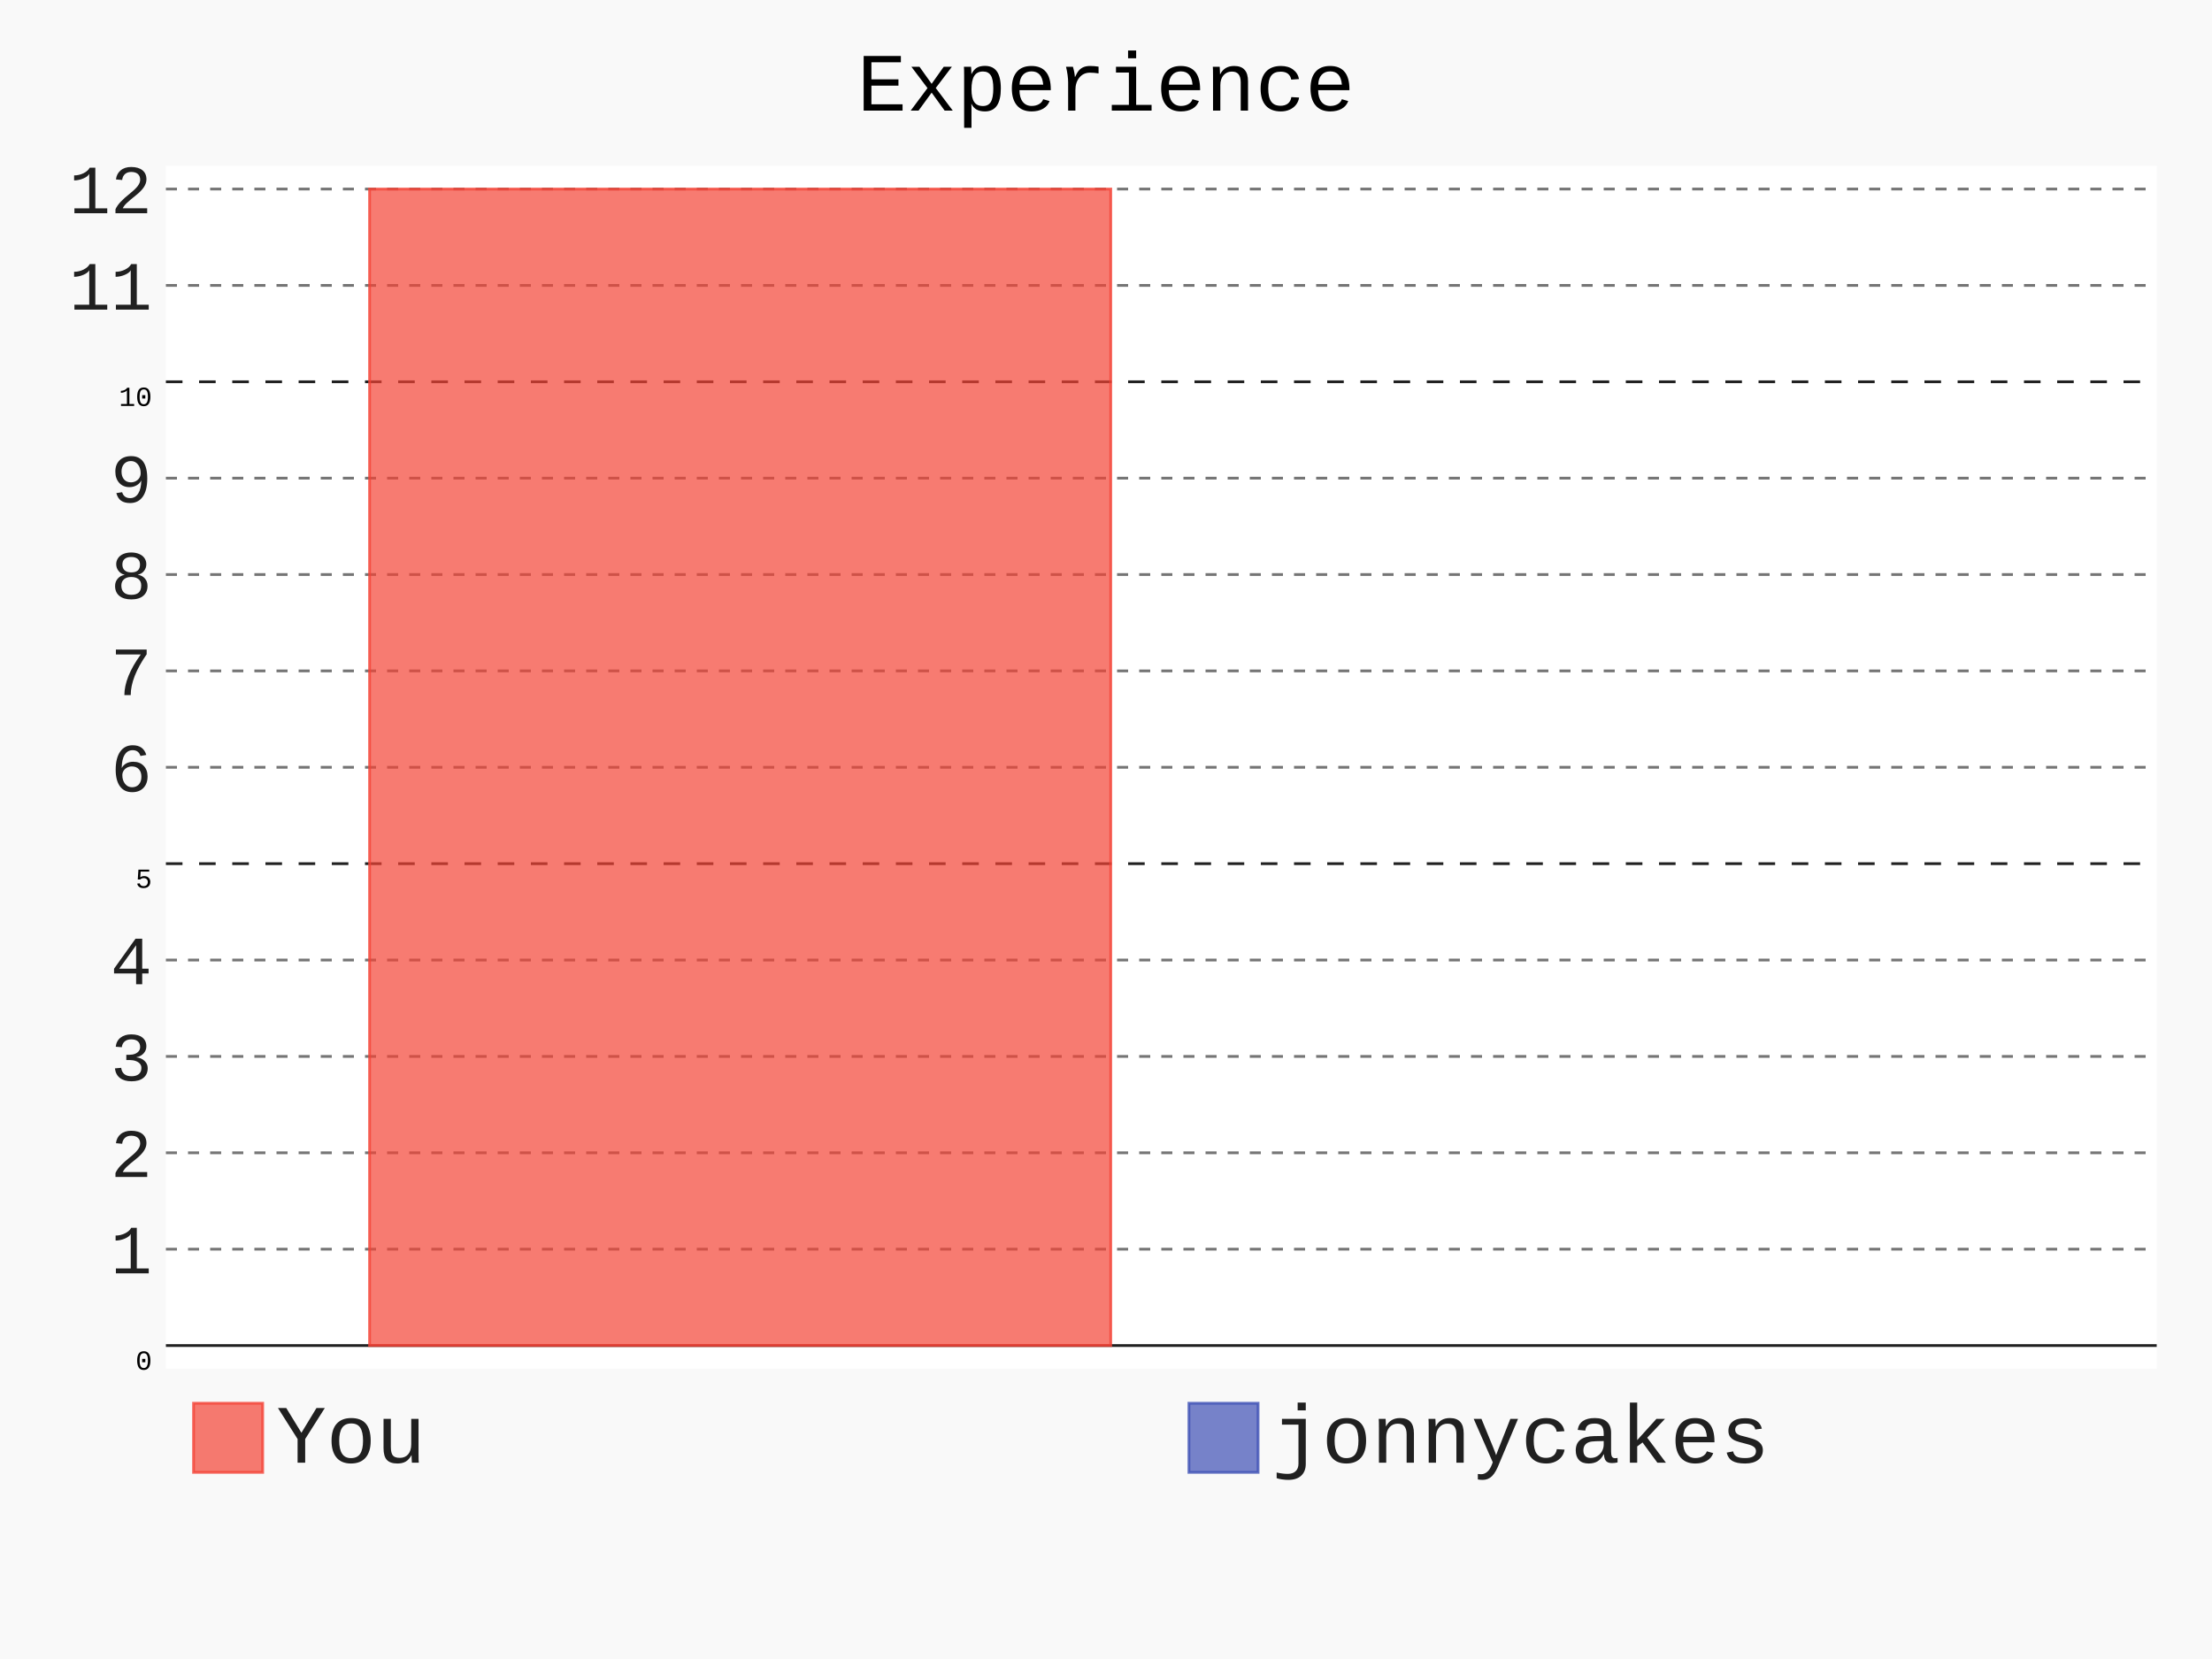
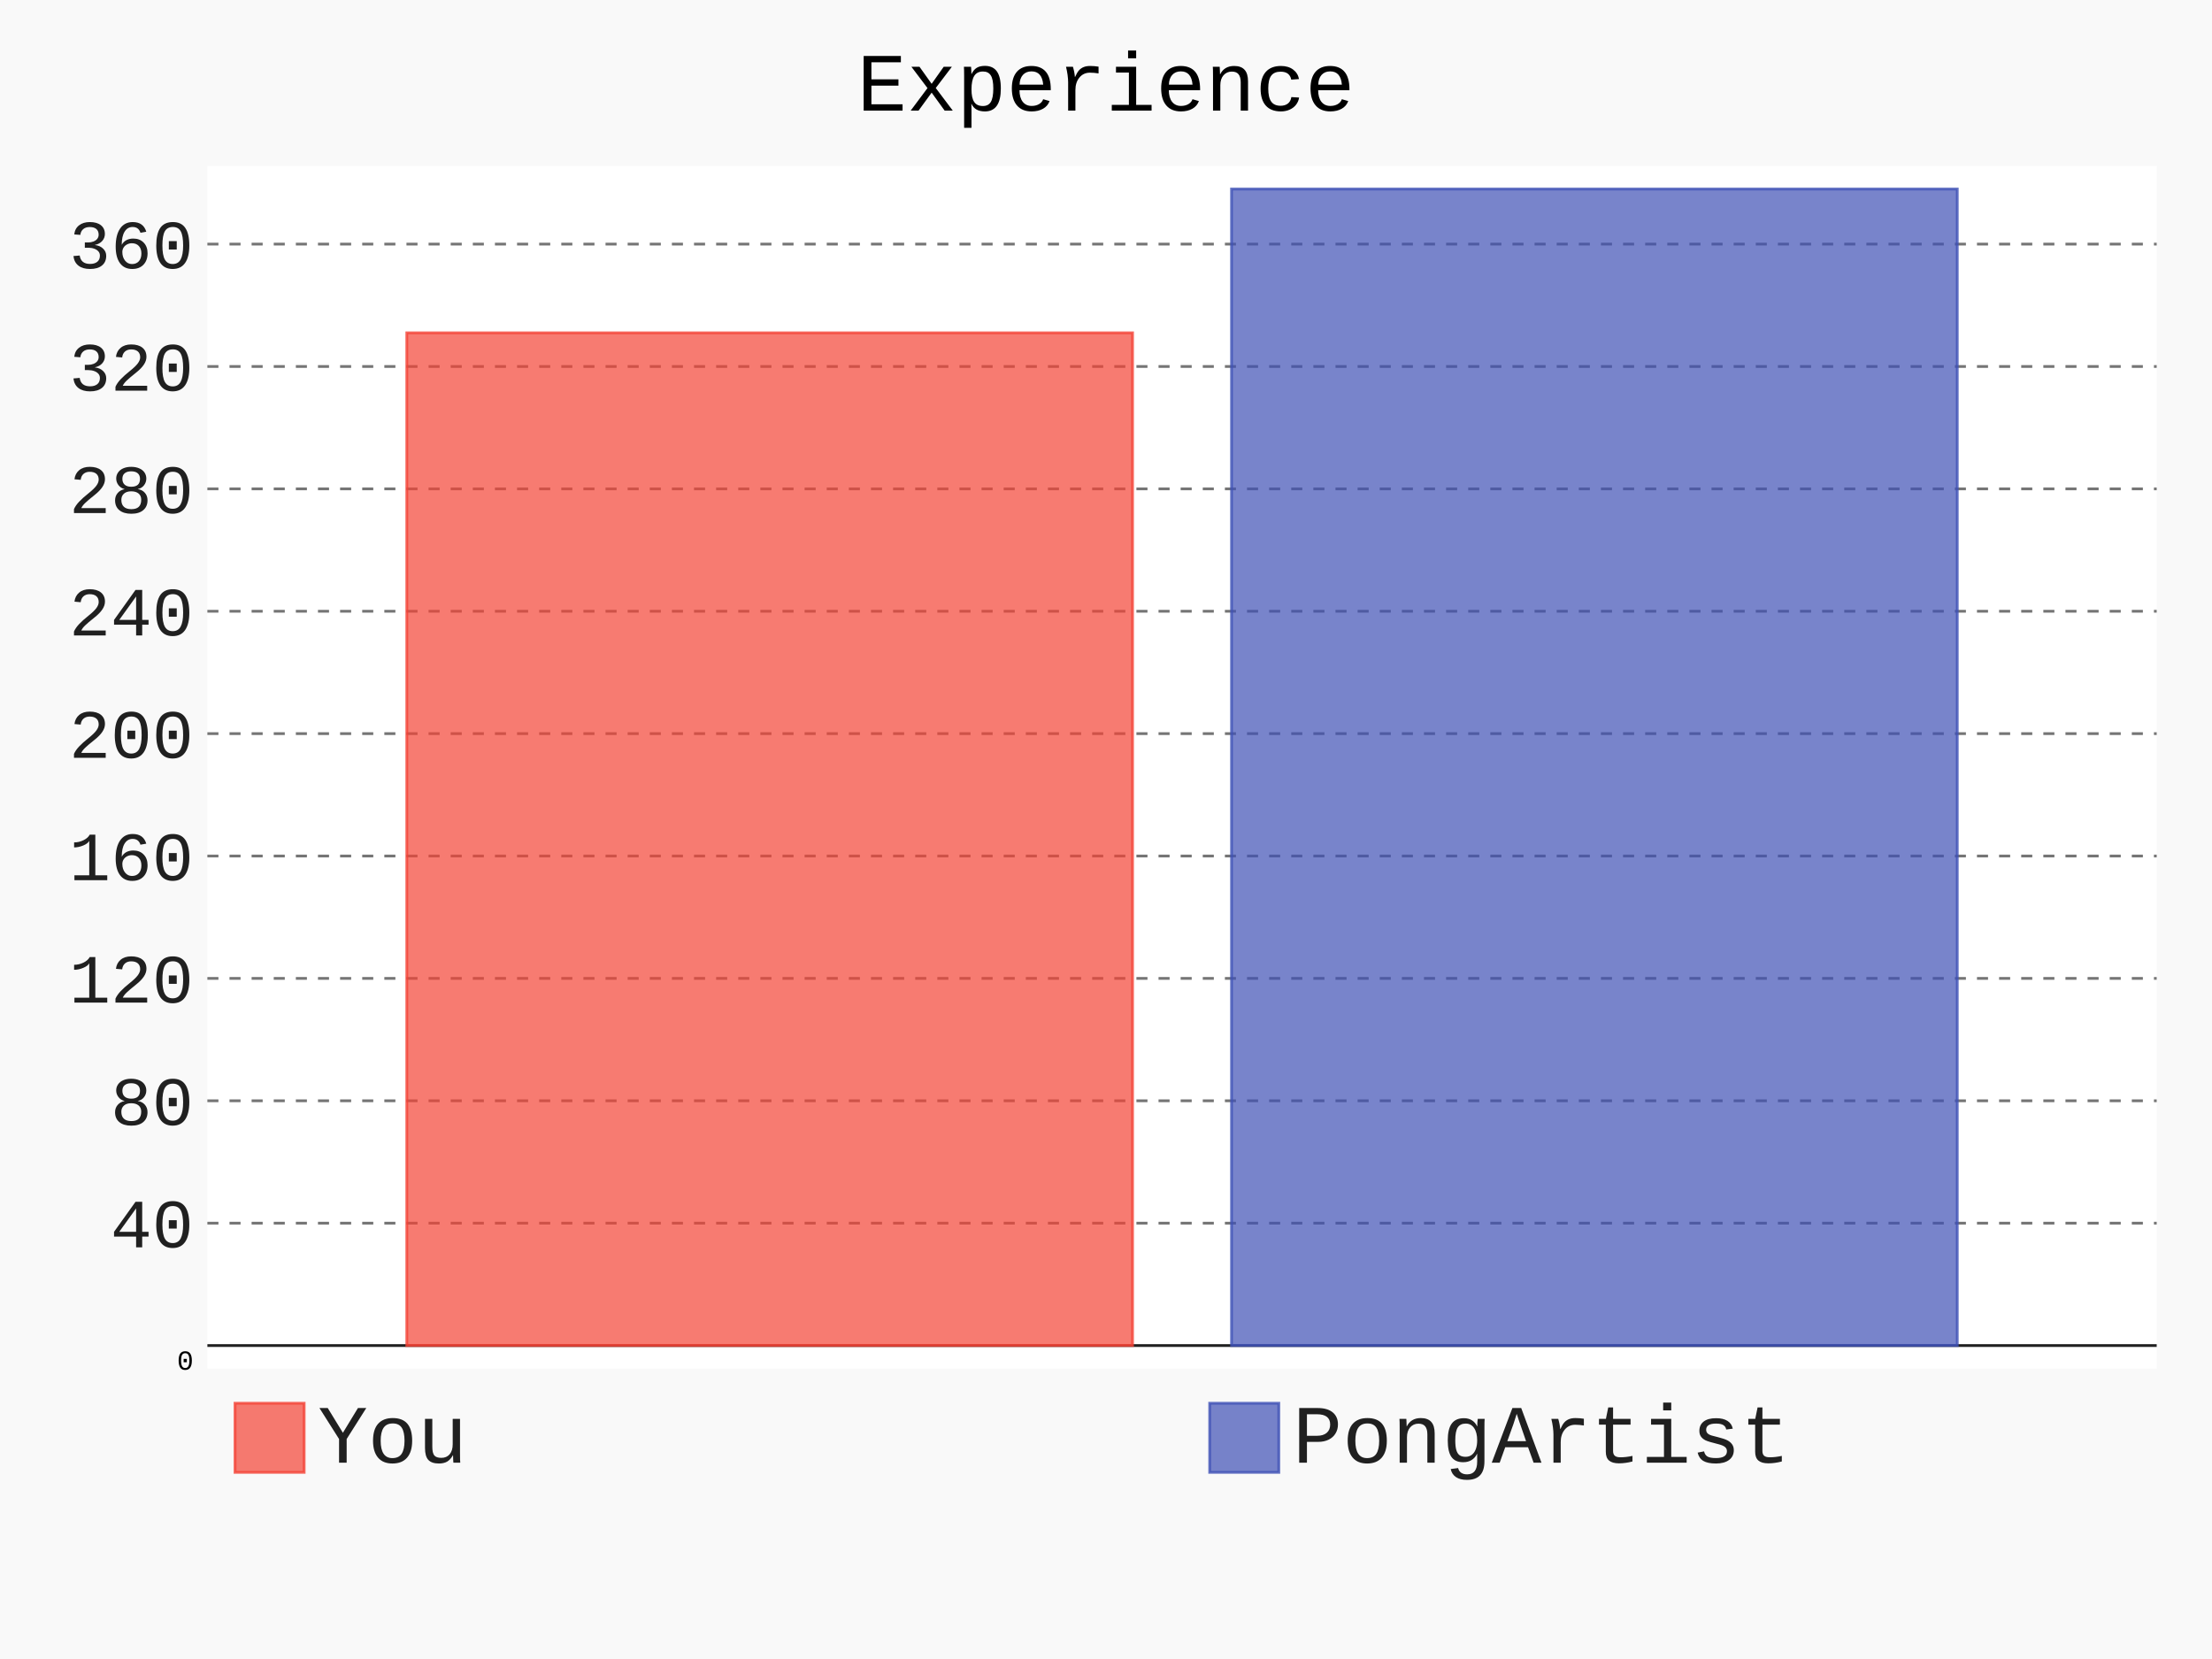
- <svg xmlns="http://www.w3.org/2000/svg" class="pygal-chart" id="chart-222eeae7-06f2-4cc2-9acd-4bd6403d9857" viewBox="0 0 800 600">
+ <svg xmlns="http://www.w3.org/2000/svg" class="pygal-chart" id="chart-99dbe19a-457d-4334-96ea-e1e0e0232608" viewBox="0 0 800 600">
  <defs>
-     <style type="text/css">#chart-222eeae7-06f2-4cc2-9acd-4bd6403d9857{-webkit-user-select:none;-webkit-font-smoothing:antialiased;font-family:Consolas,"Liberation Mono",Menlo,Courier,monospace}#chart-222eeae7-06f2-4cc2-9acd-4bd6403d9857 .title{font-family:Consolas,"Liberation Mono",Menlo,Courier,monospace;font-size:30px}#chart-222eeae7-06f2-4cc2-9acd-4bd6403d9857 .legends .legend text{font-family:Consolas,"Liberation Mono",Menlo,Courier,monospace;font-size:30px}#chart-222eeae7-06f2-4cc2-9acd-4bd6403d9857 .axis text{font-family:Consolas,"Liberation Mono",Menlo,Courier,monospace;font-size:25px}#chart-222eeae7-06f2-4cc2-9acd-4bd6403d9857 .axis text.major{font-family:Consolas,"Liberation Mono",Menlo,Courier,monospace;font-size:10px}#chart-222eeae7-06f2-4cc2-9acd-4bd6403d9857 .text-overlay text.value{font-family:Consolas,"Liberation Mono",Menlo,Courier,monospace;font-size:16px}#chart-222eeae7-06f2-4cc2-9acd-4bd6403d9857 .text-overlay text.label{font-family:Consolas,"Liberation Mono",Menlo,Courier,monospace;font-size:10px}#chart-222eeae7-06f2-4cc2-9acd-4bd6403d9857 .tooltip{font-family:Consolas,"Liberation Mono",Menlo,Courier,monospace;font-size:30px}#chart-222eeae7-06f2-4cc2-9acd-4bd6403d9857 text.no_data{font-family:Consolas,"Liberation Mono",Menlo,Courier,monospace;font-size:64px}
- #chart-222eeae7-06f2-4cc2-9acd-4bd6403d9857{background-color:rgba(249,249,249,1)}#chart-222eeae7-06f2-4cc2-9acd-4bd6403d9857 path,#chart-222eeae7-06f2-4cc2-9acd-4bd6403d9857 line,#chart-222eeae7-06f2-4cc2-9acd-4bd6403d9857 rect,#chart-222eeae7-06f2-4cc2-9acd-4bd6403d9857 circle{-webkit-transition:150ms;-moz-transition:150ms;transition:150ms}#chart-222eeae7-06f2-4cc2-9acd-4bd6403d9857 .graph &gt; .background{fill:rgba(249,249,249,1)}#chart-222eeae7-06f2-4cc2-9acd-4bd6403d9857 .plot &gt; .background{fill:rgba(255,255,255,1)}#chart-222eeae7-06f2-4cc2-9acd-4bd6403d9857 .graph{fill:rgba(0,0,0,.87)}#chart-222eeae7-06f2-4cc2-9acd-4bd6403d9857 text.no_data{fill:rgba(0,0,0,1)}#chart-222eeae7-06f2-4cc2-9acd-4bd6403d9857 .title{fill:rgba(0,0,0,1)}#chart-222eeae7-06f2-4cc2-9acd-4bd6403d9857 .legends .legend text{fill:rgba(0,0,0,.87)}#chart-222eeae7-06f2-4cc2-9acd-4bd6403d9857 .legends .legend:hover text{fill:rgba(0,0,0,1)}#chart-222eeae7-06f2-4cc2-9acd-4bd6403d9857 .axis .line{stroke:rgba(0,0,0,1)}#chart-222eeae7-06f2-4cc2-9acd-4bd6403d9857 .axis .guide.line{stroke:rgba(0,0,0,.54)}#chart-222eeae7-06f2-4cc2-9acd-4bd6403d9857 .axis .major.line{stroke:rgba(0,0,0,.87)}#chart-222eeae7-06f2-4cc2-9acd-4bd6403d9857 .axis text.major{fill:rgba(0,0,0,1)}#chart-222eeae7-06f2-4cc2-9acd-4bd6403d9857 .axis.y .guides:hover .guide.line,#chart-222eeae7-06f2-4cc2-9acd-4bd6403d9857 .line-graph .axis.x .guides:hover .guide.line,#chart-222eeae7-06f2-4cc2-9acd-4bd6403d9857 .stackedline-graph .axis.x .guides:hover .guide.line,#chart-222eeae7-06f2-4cc2-9acd-4bd6403d9857 .xy-graph .axis.x .guides:hover .guide.line{stroke:rgba(0,0,0,1)}#chart-222eeae7-06f2-4cc2-9acd-4bd6403d9857 .axis .guides:hover text{fill:rgba(0,0,0,1)}#chart-222eeae7-06f2-4cc2-9acd-4bd6403d9857 .reactive{fill-opacity:.7;stroke-opacity:.8}#chart-222eeae7-06f2-4cc2-9acd-4bd6403d9857 .ci{stroke:rgba(0,0,0,.87)}#chart-222eeae7-06f2-4cc2-9acd-4bd6403d9857 .reactive.active,#chart-222eeae7-06f2-4cc2-9acd-4bd6403d9857 .active .reactive{fill-opacity:.8;stroke-opacity:.9;stroke-width:4}#chart-222eeae7-06f2-4cc2-9acd-4bd6403d9857 .ci .reactive.active{stroke-width:1.5}#chart-222eeae7-06f2-4cc2-9acd-4bd6403d9857 .series text{fill:rgba(0,0,0,1)}#chart-222eeae7-06f2-4cc2-9acd-4bd6403d9857 .tooltip rect{fill:rgba(255,255,255,1);stroke:rgba(0,0,0,1);-webkit-transition:opacity 150ms;-moz-transition:opacity 150ms;transition:opacity 150ms}#chart-222eeae7-06f2-4cc2-9acd-4bd6403d9857 .tooltip .label{fill:rgba(0,0,0,.87)}#chart-222eeae7-06f2-4cc2-9acd-4bd6403d9857 .tooltip .label{fill:rgba(0,0,0,.87)}#chart-222eeae7-06f2-4cc2-9acd-4bd6403d9857 .tooltip .legend{font-size:.8em;fill:rgba(0,0,0,.54)}#chart-222eeae7-06f2-4cc2-9acd-4bd6403d9857 .tooltip .x_label{font-size:.6em;fill:rgba(0,0,0,1)}#chart-222eeae7-06f2-4cc2-9acd-4bd6403d9857 .tooltip .xlink{font-size:.5em;text-decoration:underline}#chart-222eeae7-06f2-4cc2-9acd-4bd6403d9857 .tooltip .value{font-size:1.5em}#chart-222eeae7-06f2-4cc2-9acd-4bd6403d9857 .bound{font-size:.5em}#chart-222eeae7-06f2-4cc2-9acd-4bd6403d9857 .max-value{font-size:.75em;fill:rgba(0,0,0,.54)}#chart-222eeae7-06f2-4cc2-9acd-4bd6403d9857 .map-element{fill:rgba(255,255,255,1);stroke:rgba(0,0,0,.54) !important}#chart-222eeae7-06f2-4cc2-9acd-4bd6403d9857 .map-element .reactive{fill-opacity:inherit;stroke-opacity:inherit}#chart-222eeae7-06f2-4cc2-9acd-4bd6403d9857 .color-0,#chart-222eeae7-06f2-4cc2-9acd-4bd6403d9857 .color-0 a:visited{stroke:#F44336;fill:#F44336}#chart-222eeae7-06f2-4cc2-9acd-4bd6403d9857 .color-1,#chart-222eeae7-06f2-4cc2-9acd-4bd6403d9857 .color-1 a:visited{stroke:#3F51B5;fill:#3F51B5}#chart-222eeae7-06f2-4cc2-9acd-4bd6403d9857 .text-overlay .color-0 text{fill:black}#chart-222eeae7-06f2-4cc2-9acd-4bd6403d9857 .text-overlay .color-1 text{fill:black}
- #chart-222eeae7-06f2-4cc2-9acd-4bd6403d9857 text.no_data{text-anchor:middle}#chart-222eeae7-06f2-4cc2-9acd-4bd6403d9857 .guide.line{fill:none}#chart-222eeae7-06f2-4cc2-9acd-4bd6403d9857 .centered{text-anchor:middle}#chart-222eeae7-06f2-4cc2-9acd-4bd6403d9857 .title{text-anchor:middle}#chart-222eeae7-06f2-4cc2-9acd-4bd6403d9857 .legends .legend text{fill-opacity:1}#chart-222eeae7-06f2-4cc2-9acd-4bd6403d9857 .axis.x text{text-anchor:middle}#chart-222eeae7-06f2-4cc2-9acd-4bd6403d9857 .axis.x:not(.web) text[transform]{text-anchor:start}#chart-222eeae7-06f2-4cc2-9acd-4bd6403d9857 .axis.x:not(.web) text[transform].backwards{text-anchor:end}#chart-222eeae7-06f2-4cc2-9acd-4bd6403d9857 .axis.y text{text-anchor:end}#chart-222eeae7-06f2-4cc2-9acd-4bd6403d9857 .axis.y text[transform].backwards{text-anchor:start}#chart-222eeae7-06f2-4cc2-9acd-4bd6403d9857 .axis.y2 text{text-anchor:start}#chart-222eeae7-06f2-4cc2-9acd-4bd6403d9857 .axis.y2 text[transform].backwards{text-anchor:end}#chart-222eeae7-06f2-4cc2-9acd-4bd6403d9857 .axis .guide.line{stroke-dasharray:4,4}#chart-222eeae7-06f2-4cc2-9acd-4bd6403d9857 .axis .major.guide.line{stroke-dasharray:6,6}#chart-222eeae7-06f2-4cc2-9acd-4bd6403d9857 .horizontal .axis.y .guide.line,#chart-222eeae7-06f2-4cc2-9acd-4bd6403d9857 .horizontal .axis.y2 .guide.line,#chart-222eeae7-06f2-4cc2-9acd-4bd6403d9857 .vertical .axis.x .guide.line{opacity:0}#chart-222eeae7-06f2-4cc2-9acd-4bd6403d9857 .horizontal .axis.always_show .guide.line,#chart-222eeae7-06f2-4cc2-9acd-4bd6403d9857 .vertical .axis.always_show .guide.line{opacity:1 !important}#chart-222eeae7-06f2-4cc2-9acd-4bd6403d9857 .axis.y .guides:hover .guide.line,#chart-222eeae7-06f2-4cc2-9acd-4bd6403d9857 .axis.y2 .guides:hover .guide.line,#chart-222eeae7-06f2-4cc2-9acd-4bd6403d9857 .axis.x .guides:hover .guide.line{opacity:1}#chart-222eeae7-06f2-4cc2-9acd-4bd6403d9857 .axis .guides:hover text{opacity:1}#chart-222eeae7-06f2-4cc2-9acd-4bd6403d9857 .nofill{fill:none}#chart-222eeae7-06f2-4cc2-9acd-4bd6403d9857 .subtle-fill{fill-opacity:.2}#chart-222eeae7-06f2-4cc2-9acd-4bd6403d9857 .dot{stroke-width:1px;fill-opacity:1}#chart-222eeae7-06f2-4cc2-9acd-4bd6403d9857 .dot.active{stroke-width:5px}#chart-222eeae7-06f2-4cc2-9acd-4bd6403d9857 .dot.negative{fill:transparent}#chart-222eeae7-06f2-4cc2-9acd-4bd6403d9857 text,#chart-222eeae7-06f2-4cc2-9acd-4bd6403d9857 tspan{stroke:none !important}#chart-222eeae7-06f2-4cc2-9acd-4bd6403d9857 .series text.active{opacity:1}#chart-222eeae7-06f2-4cc2-9acd-4bd6403d9857 .tooltip rect{fill-opacity:.95;stroke-width:.5}#chart-222eeae7-06f2-4cc2-9acd-4bd6403d9857 .tooltip text{fill-opacity:1}#chart-222eeae7-06f2-4cc2-9acd-4bd6403d9857 .showable{visibility:hidden}#chart-222eeae7-06f2-4cc2-9acd-4bd6403d9857 .showable.shown{visibility:visible}#chart-222eeae7-06f2-4cc2-9acd-4bd6403d9857 .gauge-background{fill:rgba(229,229,229,1);stroke:none}#chart-222eeae7-06f2-4cc2-9acd-4bd6403d9857 .bg-lines{stroke:rgba(249,249,249,1);stroke-width:2px}</style>
+     <style type="text/css">#chart-99dbe19a-457d-4334-96ea-e1e0e0232608{-webkit-user-select:none;-webkit-font-smoothing:antialiased;font-family:Consolas,"Liberation Mono",Menlo,Courier,monospace}#chart-99dbe19a-457d-4334-96ea-e1e0e0232608 .title{font-family:Consolas,"Liberation Mono",Menlo,Courier,monospace;font-size:30px}#chart-99dbe19a-457d-4334-96ea-e1e0e0232608 .legends .legend text{font-family:Consolas,"Liberation Mono",Menlo,Courier,monospace;font-size:30px}#chart-99dbe19a-457d-4334-96ea-e1e0e0232608 .axis text{font-family:Consolas,"Liberation Mono",Menlo,Courier,monospace;font-size:25px}#chart-99dbe19a-457d-4334-96ea-e1e0e0232608 .axis text.major{font-family:Consolas,"Liberation Mono",Menlo,Courier,monospace;font-size:10px}#chart-99dbe19a-457d-4334-96ea-e1e0e0232608 .text-overlay text.value{font-family:Consolas,"Liberation Mono",Menlo,Courier,monospace;font-size:16px}#chart-99dbe19a-457d-4334-96ea-e1e0e0232608 .text-overlay text.label{font-family:Consolas,"Liberation Mono",Menlo,Courier,monospace;font-size:10px}#chart-99dbe19a-457d-4334-96ea-e1e0e0232608 .tooltip{font-family:Consolas,"Liberation Mono",Menlo,Courier,monospace;font-size:30px}#chart-99dbe19a-457d-4334-96ea-e1e0e0232608 text.no_data{font-family:Consolas,"Liberation Mono",Menlo,Courier,monospace;font-size:64px}
+ #chart-99dbe19a-457d-4334-96ea-e1e0e0232608{background-color:rgba(249,249,249,1)}#chart-99dbe19a-457d-4334-96ea-e1e0e0232608 path,#chart-99dbe19a-457d-4334-96ea-e1e0e0232608 line,#chart-99dbe19a-457d-4334-96ea-e1e0e0232608 rect,#chart-99dbe19a-457d-4334-96ea-e1e0e0232608 circle{-webkit-transition:150ms;-moz-transition:150ms;transition:150ms}#chart-99dbe19a-457d-4334-96ea-e1e0e0232608 .graph &gt; .background{fill:rgba(249,249,249,1)}#chart-99dbe19a-457d-4334-96ea-e1e0e0232608 .plot &gt; .background{fill:rgba(255,255,255,1)}#chart-99dbe19a-457d-4334-96ea-e1e0e0232608 .graph{fill:rgba(0,0,0,.87)}#chart-99dbe19a-457d-4334-96ea-e1e0e0232608 text.no_data{fill:rgba(0,0,0,1)}#chart-99dbe19a-457d-4334-96ea-e1e0e0232608 .title{fill:rgba(0,0,0,1)}#chart-99dbe19a-457d-4334-96ea-e1e0e0232608 .legends .legend text{fill:rgba(0,0,0,.87)}#chart-99dbe19a-457d-4334-96ea-e1e0e0232608 .legends .legend:hover text{fill:rgba(0,0,0,1)}#chart-99dbe19a-457d-4334-96ea-e1e0e0232608 .axis .line{stroke:rgba(0,0,0,1)}#chart-99dbe19a-457d-4334-96ea-e1e0e0232608 .axis .guide.line{stroke:rgba(0,0,0,.54)}#chart-99dbe19a-457d-4334-96ea-e1e0e0232608 .axis .major.line{stroke:rgba(0,0,0,.87)}#chart-99dbe19a-457d-4334-96ea-e1e0e0232608 .axis text.major{fill:rgba(0,0,0,1)}#chart-99dbe19a-457d-4334-96ea-e1e0e0232608 .axis.y .guides:hover .guide.line,#chart-99dbe19a-457d-4334-96ea-e1e0e0232608 .line-graph .axis.x .guides:hover .guide.line,#chart-99dbe19a-457d-4334-96ea-e1e0e0232608 .stackedline-graph .axis.x .guides:hover .guide.line,#chart-99dbe19a-457d-4334-96ea-e1e0e0232608 .xy-graph .axis.x .guides:hover .guide.line{stroke:rgba(0,0,0,1)}#chart-99dbe19a-457d-4334-96ea-e1e0e0232608 .axis .guides:hover text{fill:rgba(0,0,0,1)}#chart-99dbe19a-457d-4334-96ea-e1e0e0232608 .reactive{fill-opacity:.7;stroke-opacity:.8}#chart-99dbe19a-457d-4334-96ea-e1e0e0232608 .ci{stroke:rgba(0,0,0,.87)}#chart-99dbe19a-457d-4334-96ea-e1e0e0232608 .reactive.active,#chart-99dbe19a-457d-4334-96ea-e1e0e0232608 .active .reactive{fill-opacity:.8;stroke-opacity:.9;stroke-width:4}#chart-99dbe19a-457d-4334-96ea-e1e0e0232608 .ci .reactive.active{stroke-width:1.5}#chart-99dbe19a-457d-4334-96ea-e1e0e0232608 .series text{fill:rgba(0,0,0,1)}#chart-99dbe19a-457d-4334-96ea-e1e0e0232608 .tooltip rect{fill:rgba(255,255,255,1);stroke:rgba(0,0,0,1);-webkit-transition:opacity 150ms;-moz-transition:opacity 150ms;transition:opacity 150ms}#chart-99dbe19a-457d-4334-96ea-e1e0e0232608 .tooltip .label{fill:rgba(0,0,0,.87)}#chart-99dbe19a-457d-4334-96ea-e1e0e0232608 .tooltip .label{fill:rgba(0,0,0,.87)}#chart-99dbe19a-457d-4334-96ea-e1e0e0232608 .tooltip .legend{font-size:.8em;fill:rgba(0,0,0,.54)}#chart-99dbe19a-457d-4334-96ea-e1e0e0232608 .tooltip .x_label{font-size:.6em;fill:rgba(0,0,0,1)}#chart-99dbe19a-457d-4334-96ea-e1e0e0232608 .tooltip .xlink{font-size:.5em;text-decoration:underline}#chart-99dbe19a-457d-4334-96ea-e1e0e0232608 .tooltip .value{font-size:1.5em}#chart-99dbe19a-457d-4334-96ea-e1e0e0232608 .bound{font-size:.5em}#chart-99dbe19a-457d-4334-96ea-e1e0e0232608 .max-value{font-size:.75em;fill:rgba(0,0,0,.54)}#chart-99dbe19a-457d-4334-96ea-e1e0e0232608 .map-element{fill:rgba(255,255,255,1);stroke:rgba(0,0,0,.54) !important}#chart-99dbe19a-457d-4334-96ea-e1e0e0232608 .map-element .reactive{fill-opacity:inherit;stroke-opacity:inherit}#chart-99dbe19a-457d-4334-96ea-e1e0e0232608 .color-0,#chart-99dbe19a-457d-4334-96ea-e1e0e0232608 .color-0 a:visited{stroke:#F44336;fill:#F44336}#chart-99dbe19a-457d-4334-96ea-e1e0e0232608 .color-1,#chart-99dbe19a-457d-4334-96ea-e1e0e0232608 .color-1 a:visited{stroke:#3F51B5;fill:#3F51B5}#chart-99dbe19a-457d-4334-96ea-e1e0e0232608 .text-overlay .color-0 text{fill:black}#chart-99dbe19a-457d-4334-96ea-e1e0e0232608 .text-overlay .color-1 text{fill:black}
+ #chart-99dbe19a-457d-4334-96ea-e1e0e0232608 text.no_data{text-anchor:middle}#chart-99dbe19a-457d-4334-96ea-e1e0e0232608 .guide.line{fill:none}#chart-99dbe19a-457d-4334-96ea-e1e0e0232608 .centered{text-anchor:middle}#chart-99dbe19a-457d-4334-96ea-e1e0e0232608 .title{text-anchor:middle}#chart-99dbe19a-457d-4334-96ea-e1e0e0232608 .legends .legend text{fill-opacity:1}#chart-99dbe19a-457d-4334-96ea-e1e0e0232608 .axis.x text{text-anchor:middle}#chart-99dbe19a-457d-4334-96ea-e1e0e0232608 .axis.x:not(.web) text[transform]{text-anchor:start}#chart-99dbe19a-457d-4334-96ea-e1e0e0232608 .axis.x:not(.web) text[transform].backwards{text-anchor:end}#chart-99dbe19a-457d-4334-96ea-e1e0e0232608 .axis.y text{text-anchor:end}#chart-99dbe19a-457d-4334-96ea-e1e0e0232608 .axis.y text[transform].backwards{text-anchor:start}#chart-99dbe19a-457d-4334-96ea-e1e0e0232608 .axis.y2 text{text-anchor:start}#chart-99dbe19a-457d-4334-96ea-e1e0e0232608 .axis.y2 text[transform].backwards{text-anchor:end}#chart-99dbe19a-457d-4334-96ea-e1e0e0232608 .axis .guide.line{stroke-dasharray:4,4}#chart-99dbe19a-457d-4334-96ea-e1e0e0232608 .axis .major.guide.line{stroke-dasharray:6,6}#chart-99dbe19a-457d-4334-96ea-e1e0e0232608 .horizontal .axis.y .guide.line,#chart-99dbe19a-457d-4334-96ea-e1e0e0232608 .horizontal .axis.y2 .guide.line,#chart-99dbe19a-457d-4334-96ea-e1e0e0232608 .vertical .axis.x .guide.line{opacity:0}#chart-99dbe19a-457d-4334-96ea-e1e0e0232608 .horizontal .axis.always_show .guide.line,#chart-99dbe19a-457d-4334-96ea-e1e0e0232608 .vertical .axis.always_show .guide.line{opacity:1 !important}#chart-99dbe19a-457d-4334-96ea-e1e0e0232608 .axis.y .guides:hover .guide.line,#chart-99dbe19a-457d-4334-96ea-e1e0e0232608 .axis.y2 .guides:hover .guide.line,#chart-99dbe19a-457d-4334-96ea-e1e0e0232608 .axis.x .guides:hover .guide.line{opacity:1}#chart-99dbe19a-457d-4334-96ea-e1e0e0232608 .axis .guides:hover text{opacity:1}#chart-99dbe19a-457d-4334-96ea-e1e0e0232608 .nofill{fill:none}#chart-99dbe19a-457d-4334-96ea-e1e0e0232608 .subtle-fill{fill-opacity:.2}#chart-99dbe19a-457d-4334-96ea-e1e0e0232608 .dot{stroke-width:1px;fill-opacity:1}#chart-99dbe19a-457d-4334-96ea-e1e0e0232608 .dot.active{stroke-width:5px}#chart-99dbe19a-457d-4334-96ea-e1e0e0232608 .dot.negative{fill:transparent}#chart-99dbe19a-457d-4334-96ea-e1e0e0232608 text,#chart-99dbe19a-457d-4334-96ea-e1e0e0232608 tspan{stroke:none !important}#chart-99dbe19a-457d-4334-96ea-e1e0e0232608 .series text.active{opacity:1}#chart-99dbe19a-457d-4334-96ea-e1e0e0232608 .tooltip rect{fill-opacity:.95;stroke-width:.5}#chart-99dbe19a-457d-4334-96ea-e1e0e0232608 .tooltip text{fill-opacity:1}#chart-99dbe19a-457d-4334-96ea-e1e0e0232608 .showable{visibility:hidden}#chart-99dbe19a-457d-4334-96ea-e1e0e0232608 .showable.shown{visibility:visible}#chart-99dbe19a-457d-4334-96ea-e1e0e0232608 .gauge-background{fill:rgba(229,229,229,1);stroke:none}#chart-99dbe19a-457d-4334-96ea-e1e0e0232608 .bg-lines{stroke:rgba(249,249,249,1);stroke-width:2px}</style>
  </defs>
  <g class="graph bar-graph vertical">
    <rect class="background" height="600" width="800" x="0" y="0" />
-     <g class="plot" transform="translate(60, 60)">
-       <rect class="background" height="435.0" width="720.0" x="0" y="0" />
+     <g class="plot" transform="translate(75, 60)">
+       <rect class="background" height="435.0" width="705.0" x="0" y="0" />
      <g class="axis y always_show">
        <g class="guides">
-           <path class="axis major line" d="M0 426.635 h720" />
+           <path class="axis major line" d="M0 426.635 h705" />
          <text class="major" x="-5" y="435.385">0</text>
        </g>
        <g class="guides">
-           <path class="guide line" d="M0 391.779 h720" />
-           <text class="" x="-5" y="400.529">1</text>
+           <path class="guide line" d="M0 382.373 h705" />
+           <text class="" x="-5" y="391.123">40</text>
        </g>
        <g class="guides">
-           <path class="guide line" d="M0 356.923 h720" />
-           <text class="" x="-5" y="365.673">2</text>
+           <path class="guide line" d="M0 338.112 h705" />
+           <text class="" x="-5" y="346.862">80</text>
        </g>
        <g class="guides">
-           <path class="guide line" d="M0 322.067 h720" />
-           <text class="" x="-5" y="330.817">3</text>
+           <path class="guide line" d="M0 293.851 h705" />
+           <text class="" x="-5" y="302.601">120</text>
        </g>
        <g class="guides">
-           <path class="guide line" d="M0 287.212 h720" />
-           <text class="" x="-5" y="295.962">4</text>
+           <path class="guide line" d="M0 249.589 h705" />
+           <text class="" x="-5" y="258.339">160</text>
        </g>
        <g class="guides">
-           <path class="major guide line" d="M0 252.356 h720" />
-           <text class="major" x="-5" y="261.106">5</text>
+           <path class="guide line" d="M0 205.328 h705" />
+           <text class="" x="-5" y="214.078">200</text>
        </g>
        <g class="guides">
-           <path class="guide line" d="M0 217.5 h720" />
-           <text class="" x="-5" y="226.25">6</text>
+           <path class="guide line" d="M0 161.067 h705" />
+           <text class="" x="-5" y="169.817">240</text>
        </g>
        <g class="guides">
-           <path class="guide line" d="M0 182.644 h720" />
-           <text class="" x="-5" y="191.394">7</text>
+           <path class="guide line" d="M0 116.806 h705" />
+           <text class="" x="-5" y="125.556">280</text>
        </g>
        <g class="guides">
-           <path class="guide line" d="M0 147.788 h720" />
-           <text class="" x="-5" y="156.538">8</text>
+           <path class="guide line" d="M0 72.544 h705" />
+           <text class="" x="-5" y="81.294">320</text>
        </g>
        <g class="guides">
-           <path class="guide line" d="M0 112.933 h720" />
-           <text class="" x="-5" y="121.683">9</text>
-         </g>
-         <g class="guides">
-           <path class="major guide line" d="M0 78.077 h720" />
-           <text class="major" x="-5" y="86.827">10</text>
-         </g>
-         <g class="guides">
-           <path class="guide line" d="M0 43.221 h720" />
-           <text class="" x="-5" y="51.971">11</text>
-         </g>
-         <g class="guides">
-           <path class="guide line" d="M0 8.365 h720" />
-           <text class="" x="-5" y="17.115">12</text>
+           <path class="guide line" d="M0 28.283 h705" />
+           <text class="" x="-5" y="37.033">360</text>
        </g>
      </g>
      <g class="series serie-0 color-0">
        <g class="bars">
          <g class="bar">
-             <rect class="rect reactive tooltip-trigger" height="418.269" rx="0" ry="0" width="268.062" x="73.662" y="8.365" />
+             <rect class="rect reactive tooltip-trigger" height="366.262" rx="0" ry="0" width="262.477" x="72.127" y="60.372" />
          </g>
        </g>
      </g>
      <g class="series serie-1 color-1">
        <g class="bars">
          <g class="bar">
-             <rect class="rect reactive tooltip-trigger" height="0.0" rx="0" ry="0" width="268.062" x="378.277" y="426.635" />
+             <rect class="rect reactive tooltip-trigger" height="418.269" rx="0" ry="0" width="262.477" x="370.396" y="8.365" />
          </g>
        </g>
      </g>
    </g>
    <g class="titles">
      <text class="title plot_title" x="400.0" y="40">Experience</text>
    </g>
-     <g class="plot overlay" transform="translate(60, 60)">
+     <g class="plot overlay" transform="translate(75, 60)">
      <g class="series serie-0 color-0" />
      <g class="series serie-1 color-1" />
    </g>
-     <g class="plot text-overlay" transform="translate(60, 60)">
+     <g class="plot text-overlay" transform="translate(75, 60)">
      <g class="series serie-0 color-0" />
      <g class="series serie-1 color-1" />
    </g>
-     <g class="plot tooltip-overlay" transform="translate(60, 60)">
+     <g class="plot tooltip-overlay" transform="translate(75, 60)">
      <g class="tooltip" style="opacity: 0" transform="translate(0 0)">
        <rect class="tooltip-box" height="0" rx="0" ry="0" width="0" />
        <g class="text" />
      </g>
    </g>
-     <g class="legends" transform="translate(70, 505)">
+     <g class="legends" transform="translate(85, 505)">
      <g class="legend reactive activate-serie" id="activate-serie-0">
        <rect class="color-0 reactive" height="25" width="25" x="0.0" y="2.5" />
        <text x="30.0" y="24.0">You</text>
      </g>
      <g class="legend reactive activate-serie" id="activate-serie-1">
-         <rect class="color-1 reactive" height="25" width="25" x="360.0" y="2.5" />
-         <text x="390.0" y="24.0">jonnycakes</text>
+         <rect class="color-1 reactive" height="25" width="25" x="352.5" y="2.5" />
+         <text x="382.5" y="24.0">PongArtist</text>
      </g>
    </g>
  </g>
</svg>
